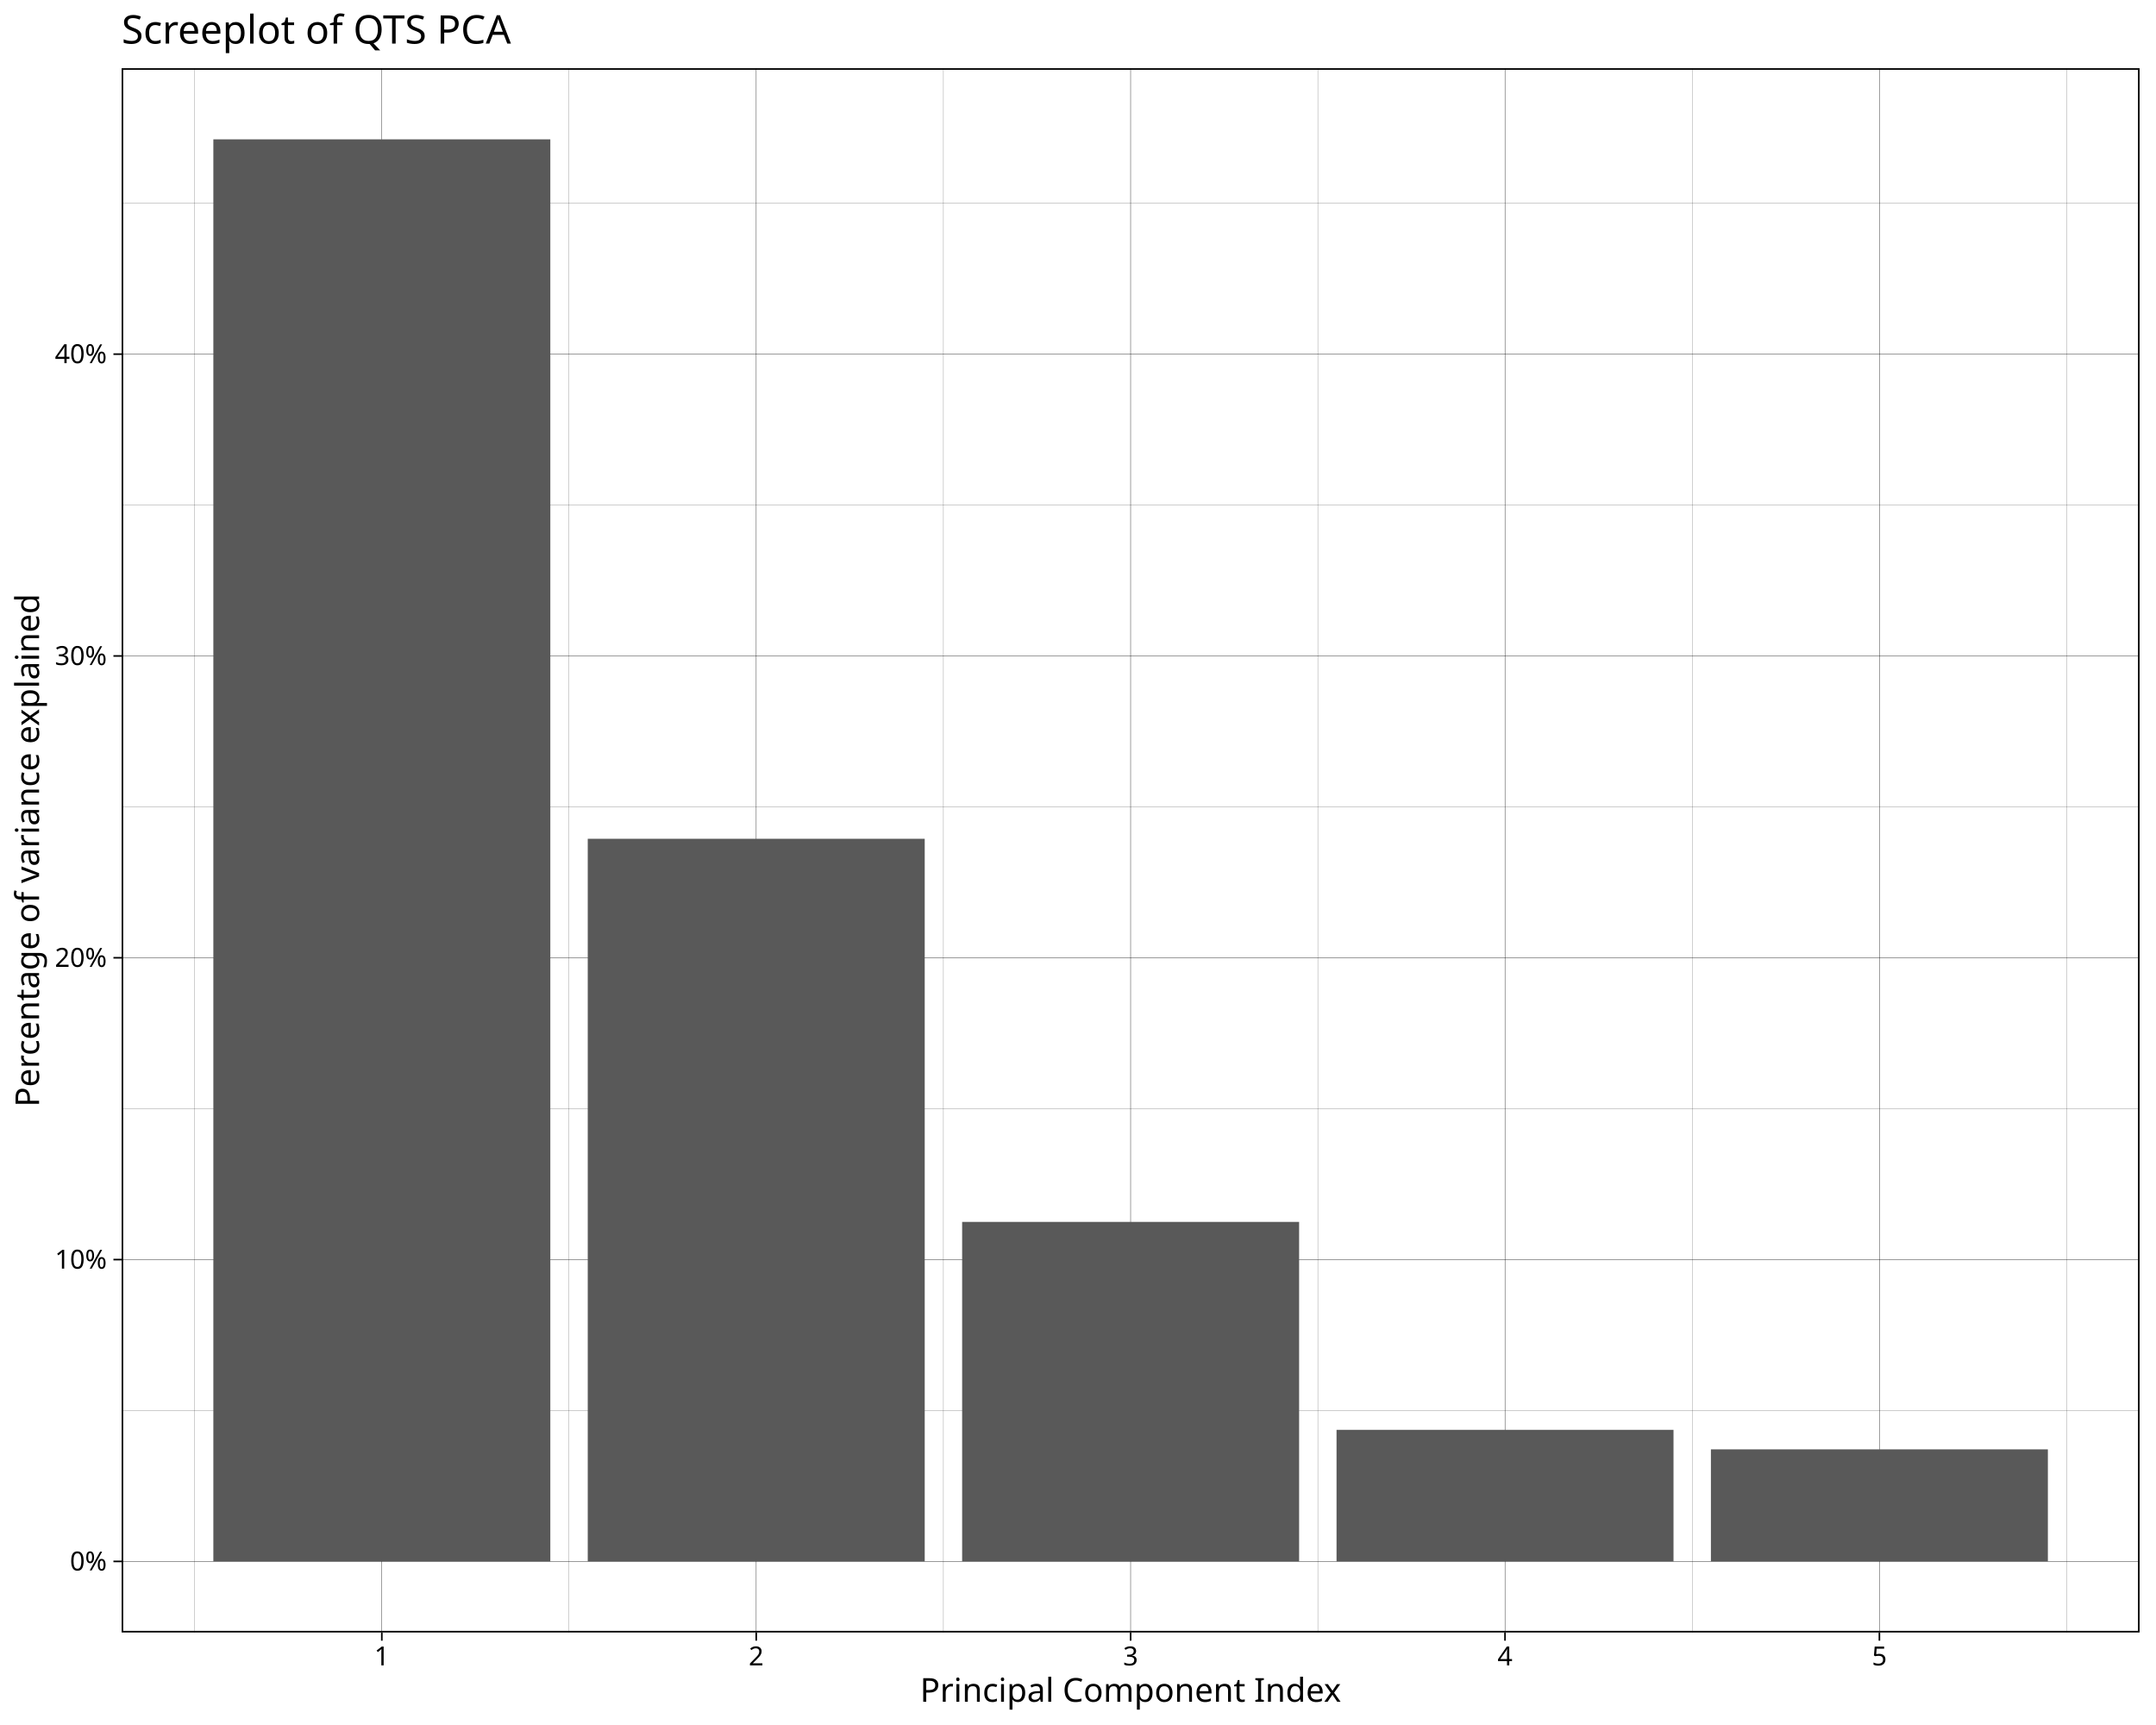
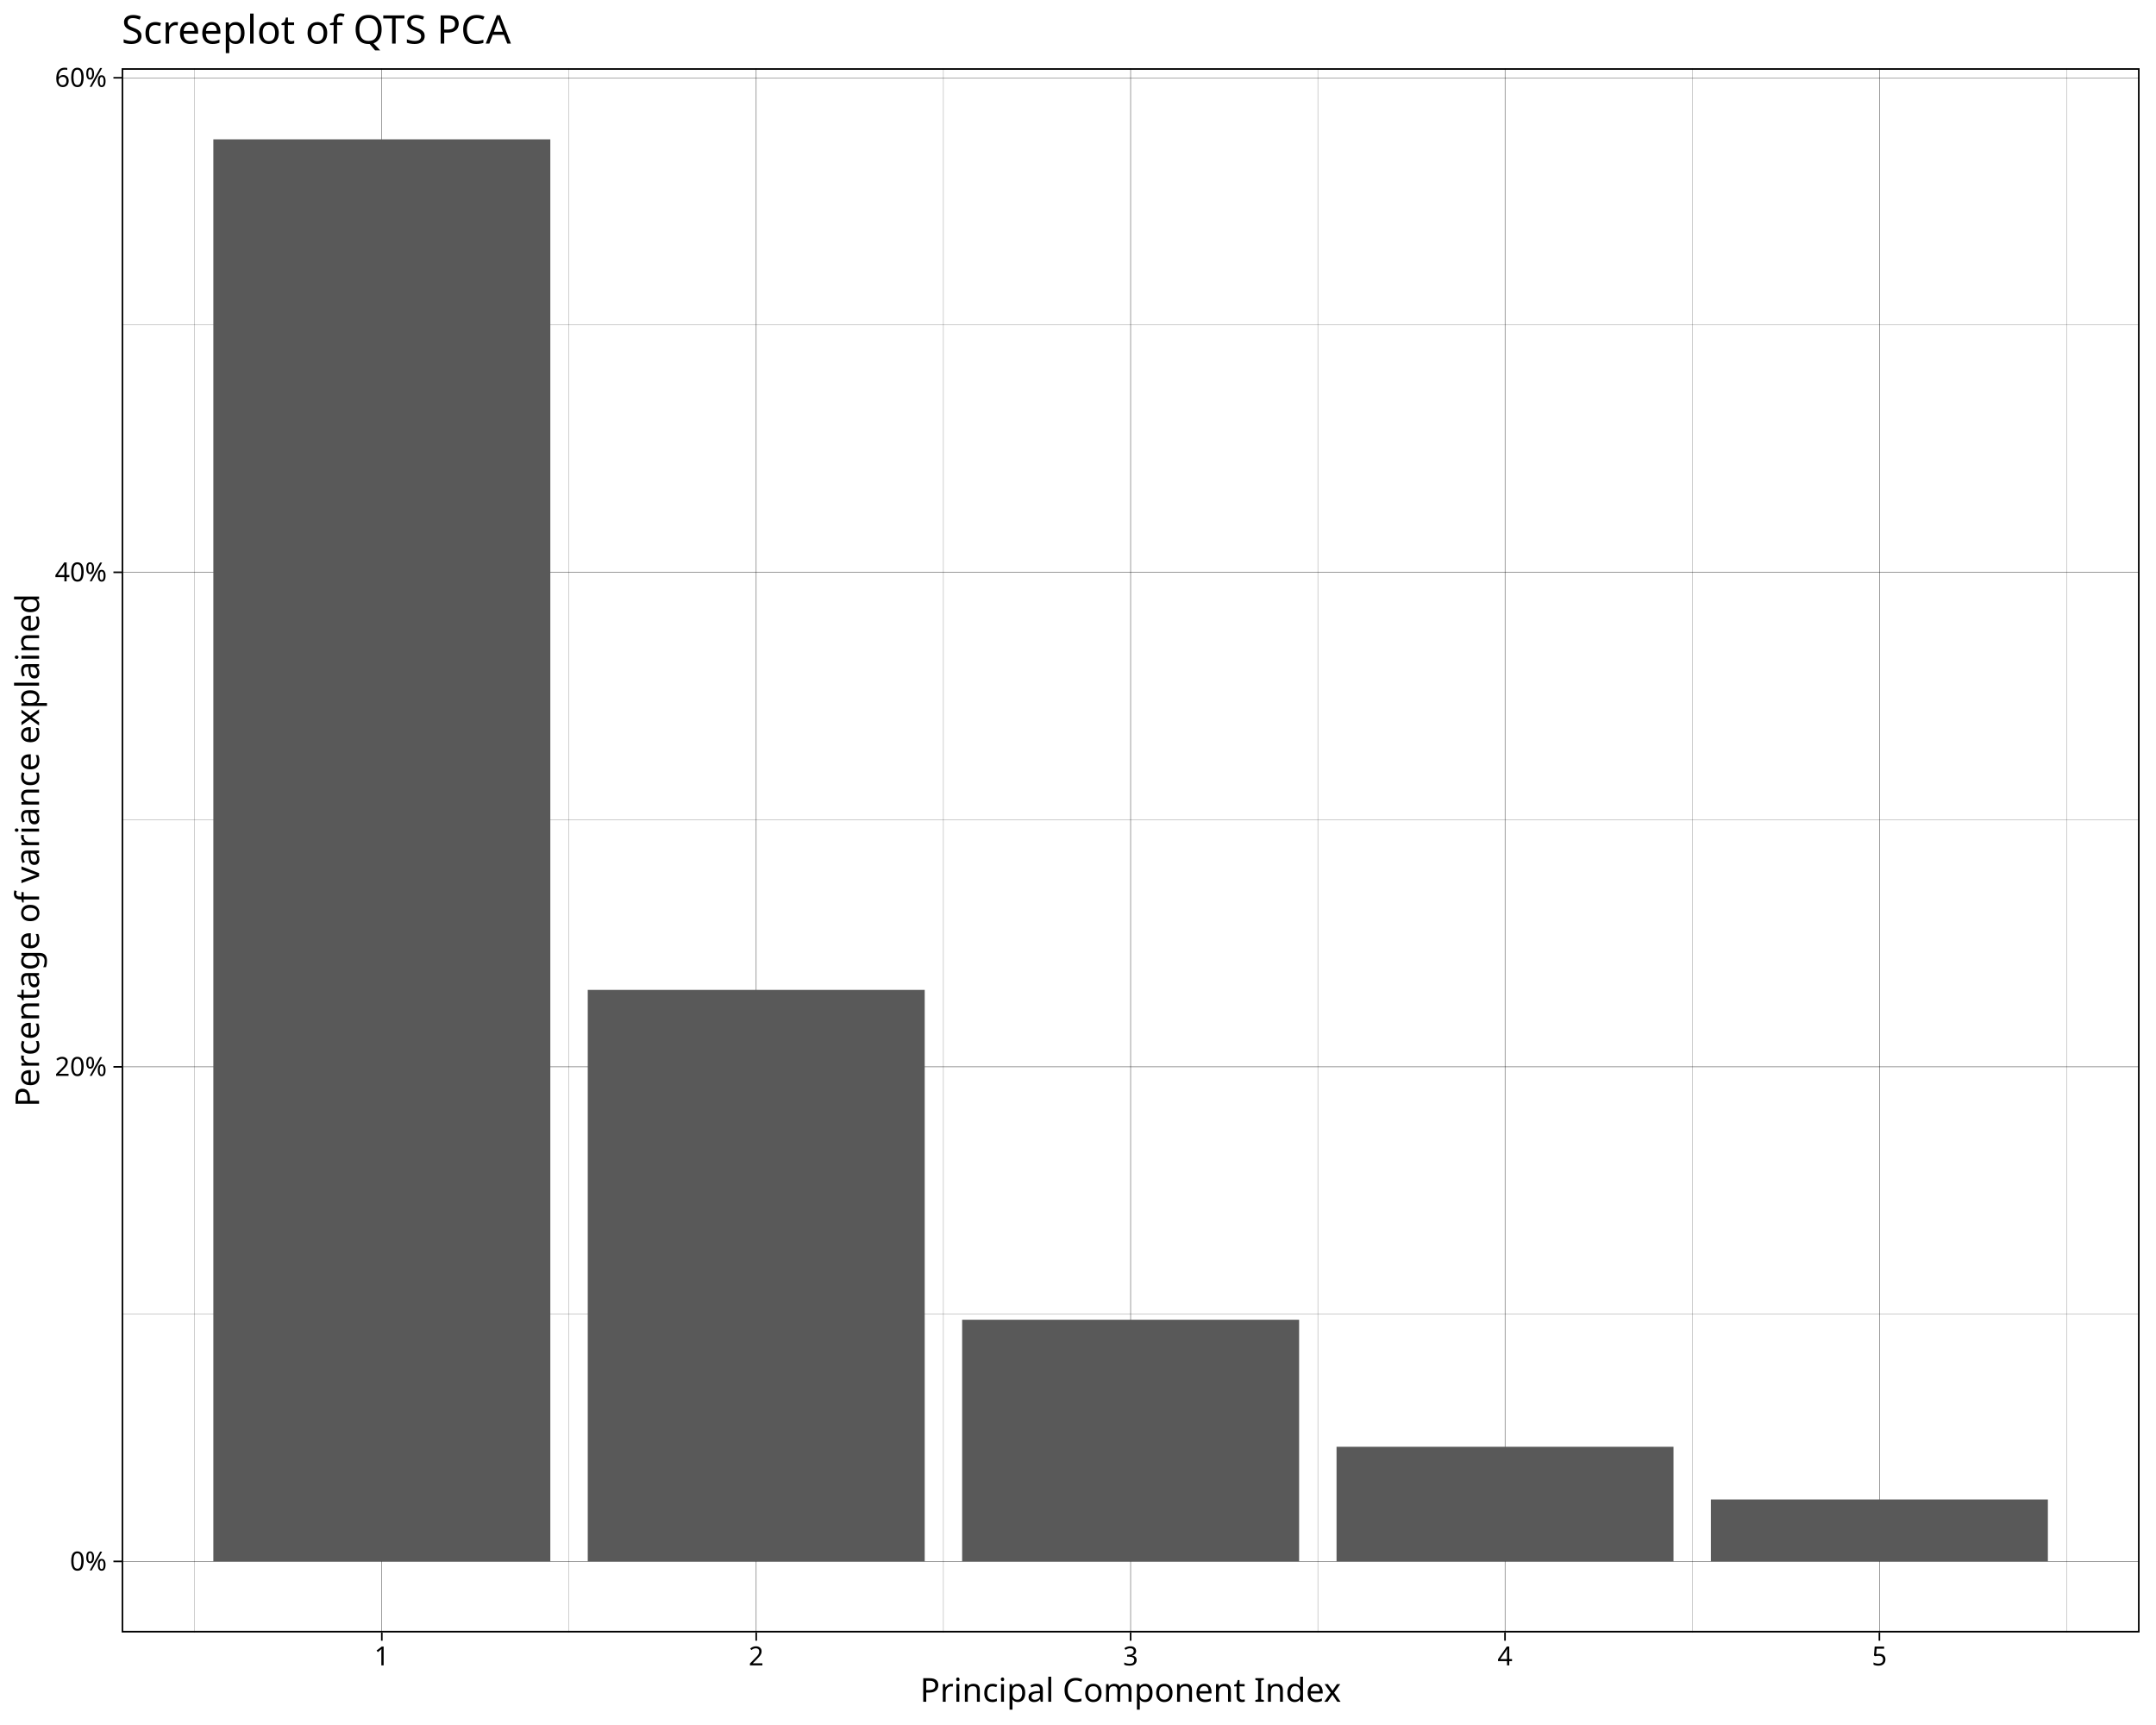
<svg xmlns="http://www.w3.org/2000/svg" class="svglite" data-engine-version="2.0" width="720.00pt" height="576.00pt" viewBox="0 0 720.00 576.00">
  <defs>
    <style type="text/css">
    .svglite line, .svglite polyline, .svglite polygon, .svglite path, .svglite rect, .svglite circle {
      fill: none;
      stroke: #000000;
      stroke-linecap: round;
      stroke-linejoin: round;
      stroke-miterlimit: 10.00;
    }
  </style>
  </defs>
  <rect width="100%" height="100%" style="stroke: none; fill: #FFFFFF;" />
  <defs>
    <clipPath id="cpMC4wMHw3MjAuMDB8MC4wMHw1NzYuMDA=">
      <rect x="0.00" y="0.00" width="720.00" height="576.00" />
    </clipPath>
  </defs>
  <g clip-path="url(#cpMC4wMHw3MjAuMDB8MC4wMHw1NzYuMDA=)">
    <rect x="0.00" y="0.00" width="720.00" height="576.00" style="stroke-width: 1.07; stroke: #FFFFFF; fill: #FFFFFF;" />
  </g>
  <defs>
    <clipPath id="cpNDAuNjJ8NzE0LjUyfDIyLjc4fDU0NS4xMQ==">
      <rect x="40.62" y="22.78" width="673.90" height="522.33" />
    </clipPath>
  </defs>
  <g clip-path="url(#cpNDAuNjJ8NzE0LjUyfDIyLjc4fDU0NS4xMQ==)">
    <rect x="40.62" y="22.78" width="673.90" height="522.33" style="stroke-width: 1.07; stroke: none; fill: #FFFFFF;" />
-     <polyline points="40.62,470.98 714.52,470.98 " style="stroke-width: 0.053; stroke-linecap: butt;" />
-     <polyline points="40.62,370.20 714.52,370.20 " style="stroke-width: 0.053; stroke-linecap: butt;" />
-     <polyline points="40.62,269.42 714.52,269.42 " style="stroke-width: 0.053; stroke-linecap: butt;" />
-     <polyline points="40.62,168.64 714.52,168.64 " style="stroke-width: 0.053; stroke-linecap: butt;" />
-     <polyline points="40.62,67.86 714.52,67.86 " style="stroke-width: 0.053; stroke-linecap: butt;" />
+     <polyline points="40.62,438.80 714.52,438.80 " style="stroke-width: 0.053; stroke-linecap: butt;" />
+     <polyline points="40.62,273.67 714.52,273.67 " style="stroke-width: 0.053; stroke-linecap: butt;" />
+     <polyline points="40.62,108.53 714.52,108.53 " style="stroke-width: 0.053; stroke-linecap: butt;" />
    <polyline points="65.00,545.11 65.00,22.78 " style="stroke-width: 0.053; stroke-linecap: butt;" />
    <polyline points="190.03,545.11 190.03,22.78 " style="stroke-width: 0.053; stroke-linecap: butt;" />
    <polyline points="315.06,545.11 315.06,22.78 " style="stroke-width: 0.053; stroke-linecap: butt;" />
    <polyline points="440.08,545.11 440.08,22.78 " style="stroke-width: 0.053; stroke-linecap: butt;" />
    <polyline points="565.11,545.11 565.11,22.78 " style="stroke-width: 0.053; stroke-linecap: butt;" />
    <polyline points="690.14,545.11 690.14,22.78 " style="stroke-width: 0.053; stroke-linecap: butt;" />
    <polyline points="40.62,521.37 714.52,521.37 " style="stroke-width: 0.11; stroke-linecap: butt;" />
-     <polyline points="40.62,420.59 714.52,420.59 " style="stroke-width: 0.11; stroke-linecap: butt;" />
-     <polyline points="40.62,319.81 714.52,319.81 " style="stroke-width: 0.11; stroke-linecap: butt;" />
-     <polyline points="40.62,219.03 714.52,219.03 " style="stroke-width: 0.11; stroke-linecap: butt;" />
-     <polyline points="40.62,118.25 714.52,118.25 " style="stroke-width: 0.11; stroke-linecap: butt;" />
+     <polyline points="40.62,356.24 714.52,356.24 " style="stroke-width: 0.11; stroke-linecap: butt;" />
+     <polyline points="40.62,191.10 714.52,191.10 " style="stroke-width: 0.11; stroke-linecap: butt;" />
+     <polyline points="40.62,25.97 714.52,25.97 " style="stroke-width: 0.11; stroke-linecap: butt;" />
    <polyline points="127.51,545.11 127.51,22.78 " style="stroke-width: 0.11; stroke-linecap: butt;" />
    <polyline points="252.54,545.11 252.54,22.78 " style="stroke-width: 0.11; stroke-linecap: butt;" />
    <polyline points="377.57,545.11 377.57,22.78 " style="stroke-width: 0.11; stroke-linecap: butt;" />
    <polyline points="502.60,545.11 502.60,22.78 " style="stroke-width: 0.11; stroke-linecap: butt;" />
    <polyline points="627.63,545.11 627.63,22.78 " style="stroke-width: 0.11; stroke-linecap: butt;" />
    <rect x="71.25" y="46.53" width="112.53" height="474.84" style="stroke-width: 1.07; stroke: none; stroke-linecap: butt; stroke-linejoin: miter; fill: #595959;" />
-     <rect x="196.28" y="280.08" width="112.53" height="241.29" style="stroke-width: 1.07; stroke: none; stroke-linecap: butt; stroke-linejoin: miter; fill: #595959;" />
-     <rect x="321.31" y="408.01" width="112.53" height="113.36" style="stroke-width: 1.07; stroke: none; stroke-linecap: butt; stroke-linejoin: miter; fill: #595959;" />
-     <rect x="446.34" y="477.44" width="112.53" height="43.93" style="stroke-width: 1.07; stroke: none; stroke-linecap: butt; stroke-linejoin: miter; fill: #595959;" />
-     <rect x="571.36" y="483.96" width="112.53" height="37.41" style="stroke-width: 1.07; stroke: none; stroke-linecap: butt; stroke-linejoin: miter; fill: #595959;" />
+     <rect x="196.28" y="330.54" width="112.53" height="190.83" style="stroke-width: 1.07; stroke: none; stroke-linecap: butt; stroke-linejoin: miter; fill: #595959;" />
+     <rect x="321.31" y="440.68" width="112.53" height="80.69" style="stroke-width: 1.07; stroke: none; stroke-linecap: butt; stroke-linejoin: miter; fill: #595959;" />
+     <rect x="446.34" y="483.10" width="112.53" height="38.27" style="stroke-width: 1.07; stroke: none; stroke-linecap: butt; stroke-linejoin: miter; fill: #595959;" />
+     <rect x="571.36" y="500.70" width="112.53" height="20.67" style="stroke-width: 1.07; stroke: none; stroke-linecap: butt; stroke-linejoin: miter; fill: #595959;" />
    <rect x="40.62" y="22.78" width="673.90" height="522.33" style="stroke-width: 1.07;" />
  </g>
  <g clip-path="url(#cpMC4wMHw3MjAuMDB8MC4wMHw1NzYuMDA=)">
    <text x="35.69" y="524.40" text-anchor="end" style="font-size: 8.80px; font-family: sans;" textLength="12.72px" lengthAdjust="spacingAndGlyphs">0%</text>
-     <text x="35.69" y="423.62" text-anchor="end" style="font-size: 8.80px; font-family: sans;" textLength="17.61px" lengthAdjust="spacingAndGlyphs">10%</text>
-     <text x="35.69" y="322.84" text-anchor="end" style="font-size: 8.80px; font-family: sans;" textLength="17.61px" lengthAdjust="spacingAndGlyphs">20%</text>
-     <text x="35.69" y="222.06" text-anchor="end" style="font-size: 8.80px; font-family: sans;" textLength="17.61px" lengthAdjust="spacingAndGlyphs">30%</text>
-     <text x="35.69" y="121.27" text-anchor="end" style="font-size: 8.80px; font-family: sans;" textLength="17.61px" lengthAdjust="spacingAndGlyphs">40%</text>
+     <text x="35.69" y="359.26" text-anchor="end" style="font-size: 8.80px; font-family: sans;" textLength="17.61px" lengthAdjust="spacingAndGlyphs">20%</text>
+     <text x="35.69" y="194.13" text-anchor="end" style="font-size: 8.80px; font-family: sans;" textLength="17.61px" lengthAdjust="spacingAndGlyphs">40%</text>
+     <text x="35.69" y="28.99" text-anchor="end" style="font-size: 8.80px; font-family: sans;" textLength="17.61px" lengthAdjust="spacingAndGlyphs">60%</text>
    <polyline points="37.88,521.37 40.62,521.37 " style="stroke-width: 0.53; stroke-linecap: butt;" />
-     <polyline points="37.88,420.59 40.62,420.59 " style="stroke-width: 0.53; stroke-linecap: butt;" />
-     <polyline points="37.88,319.81 40.62,319.81 " style="stroke-width: 0.53; stroke-linecap: butt;" />
-     <polyline points="37.88,219.03 40.62,219.03 " style="stroke-width: 0.53; stroke-linecap: butt;" />
-     <polyline points="37.88,118.25 40.62,118.25 " style="stroke-width: 0.53; stroke-linecap: butt;" />
+     <polyline points="37.88,356.24 40.62,356.24 " style="stroke-width: 0.53; stroke-linecap: butt;" />
+     <polyline points="37.88,191.10 40.62,191.10 " style="stroke-width: 0.53; stroke-linecap: butt;" />
+     <polyline points="37.88,25.97 40.62,25.97 " style="stroke-width: 0.53; stroke-linecap: butt;" />
    <polyline points="127.51,547.85 127.51,545.11 " style="stroke-width: 0.53; stroke-linecap: butt;" />
    <polyline points="252.54,547.85 252.54,545.11 " style="stroke-width: 0.53; stroke-linecap: butt;" />
    <polyline points="377.57,547.85 377.57,545.11 " style="stroke-width: 0.53; stroke-linecap: butt;" />
    <polyline points="502.60,547.85 502.60,545.11 " style="stroke-width: 0.53; stroke-linecap: butt;" />
    <polyline points="627.63,547.85 627.63,545.11 " style="stroke-width: 0.53; stroke-linecap: butt;" />
    <text x="127.51" y="556.10" text-anchor="middle" style="font-size: 8.80px; font-family: sans;" textLength="4.89px" lengthAdjust="spacingAndGlyphs">1</text>
    <text x="252.54" y="556.10" text-anchor="middle" style="font-size: 8.80px; font-family: sans;" textLength="4.89px" lengthAdjust="spacingAndGlyphs">2</text>
    <text x="377.57" y="556.10" text-anchor="middle" style="font-size: 8.80px; font-family: sans;" textLength="4.89px" lengthAdjust="spacingAndGlyphs">3</text>
    <text x="502.60" y="556.10" text-anchor="middle" style="font-size: 8.80px; font-family: sans;" textLength="4.89px" lengthAdjust="spacingAndGlyphs">4</text>
    <text x="627.63" y="556.10" text-anchor="middle" style="font-size: 8.80px; font-family: sans;" textLength="4.89px" lengthAdjust="spacingAndGlyphs">5</text>
    <text x="377.57" y="568.24" text-anchor="middle" style="font-size: 11.00px; font-family: sans;" textLength="132.09px" lengthAdjust="spacingAndGlyphs">Principal Component Index</text>
    <text transform="translate(13.05,283.95) rotate(-90)" text-anchor="middle" style="font-size: 11.00px; font-family: sans;" textLength="163.30px" lengthAdjust="spacingAndGlyphs">Percentage of variance explained</text>
    <text x="40.62" y="14.56" style="font-size: 13.20px; font-family: sans;" textLength="132.07px" lengthAdjust="spacingAndGlyphs">Screeplot of QTS PCA</text>
  </g>
</svg>
